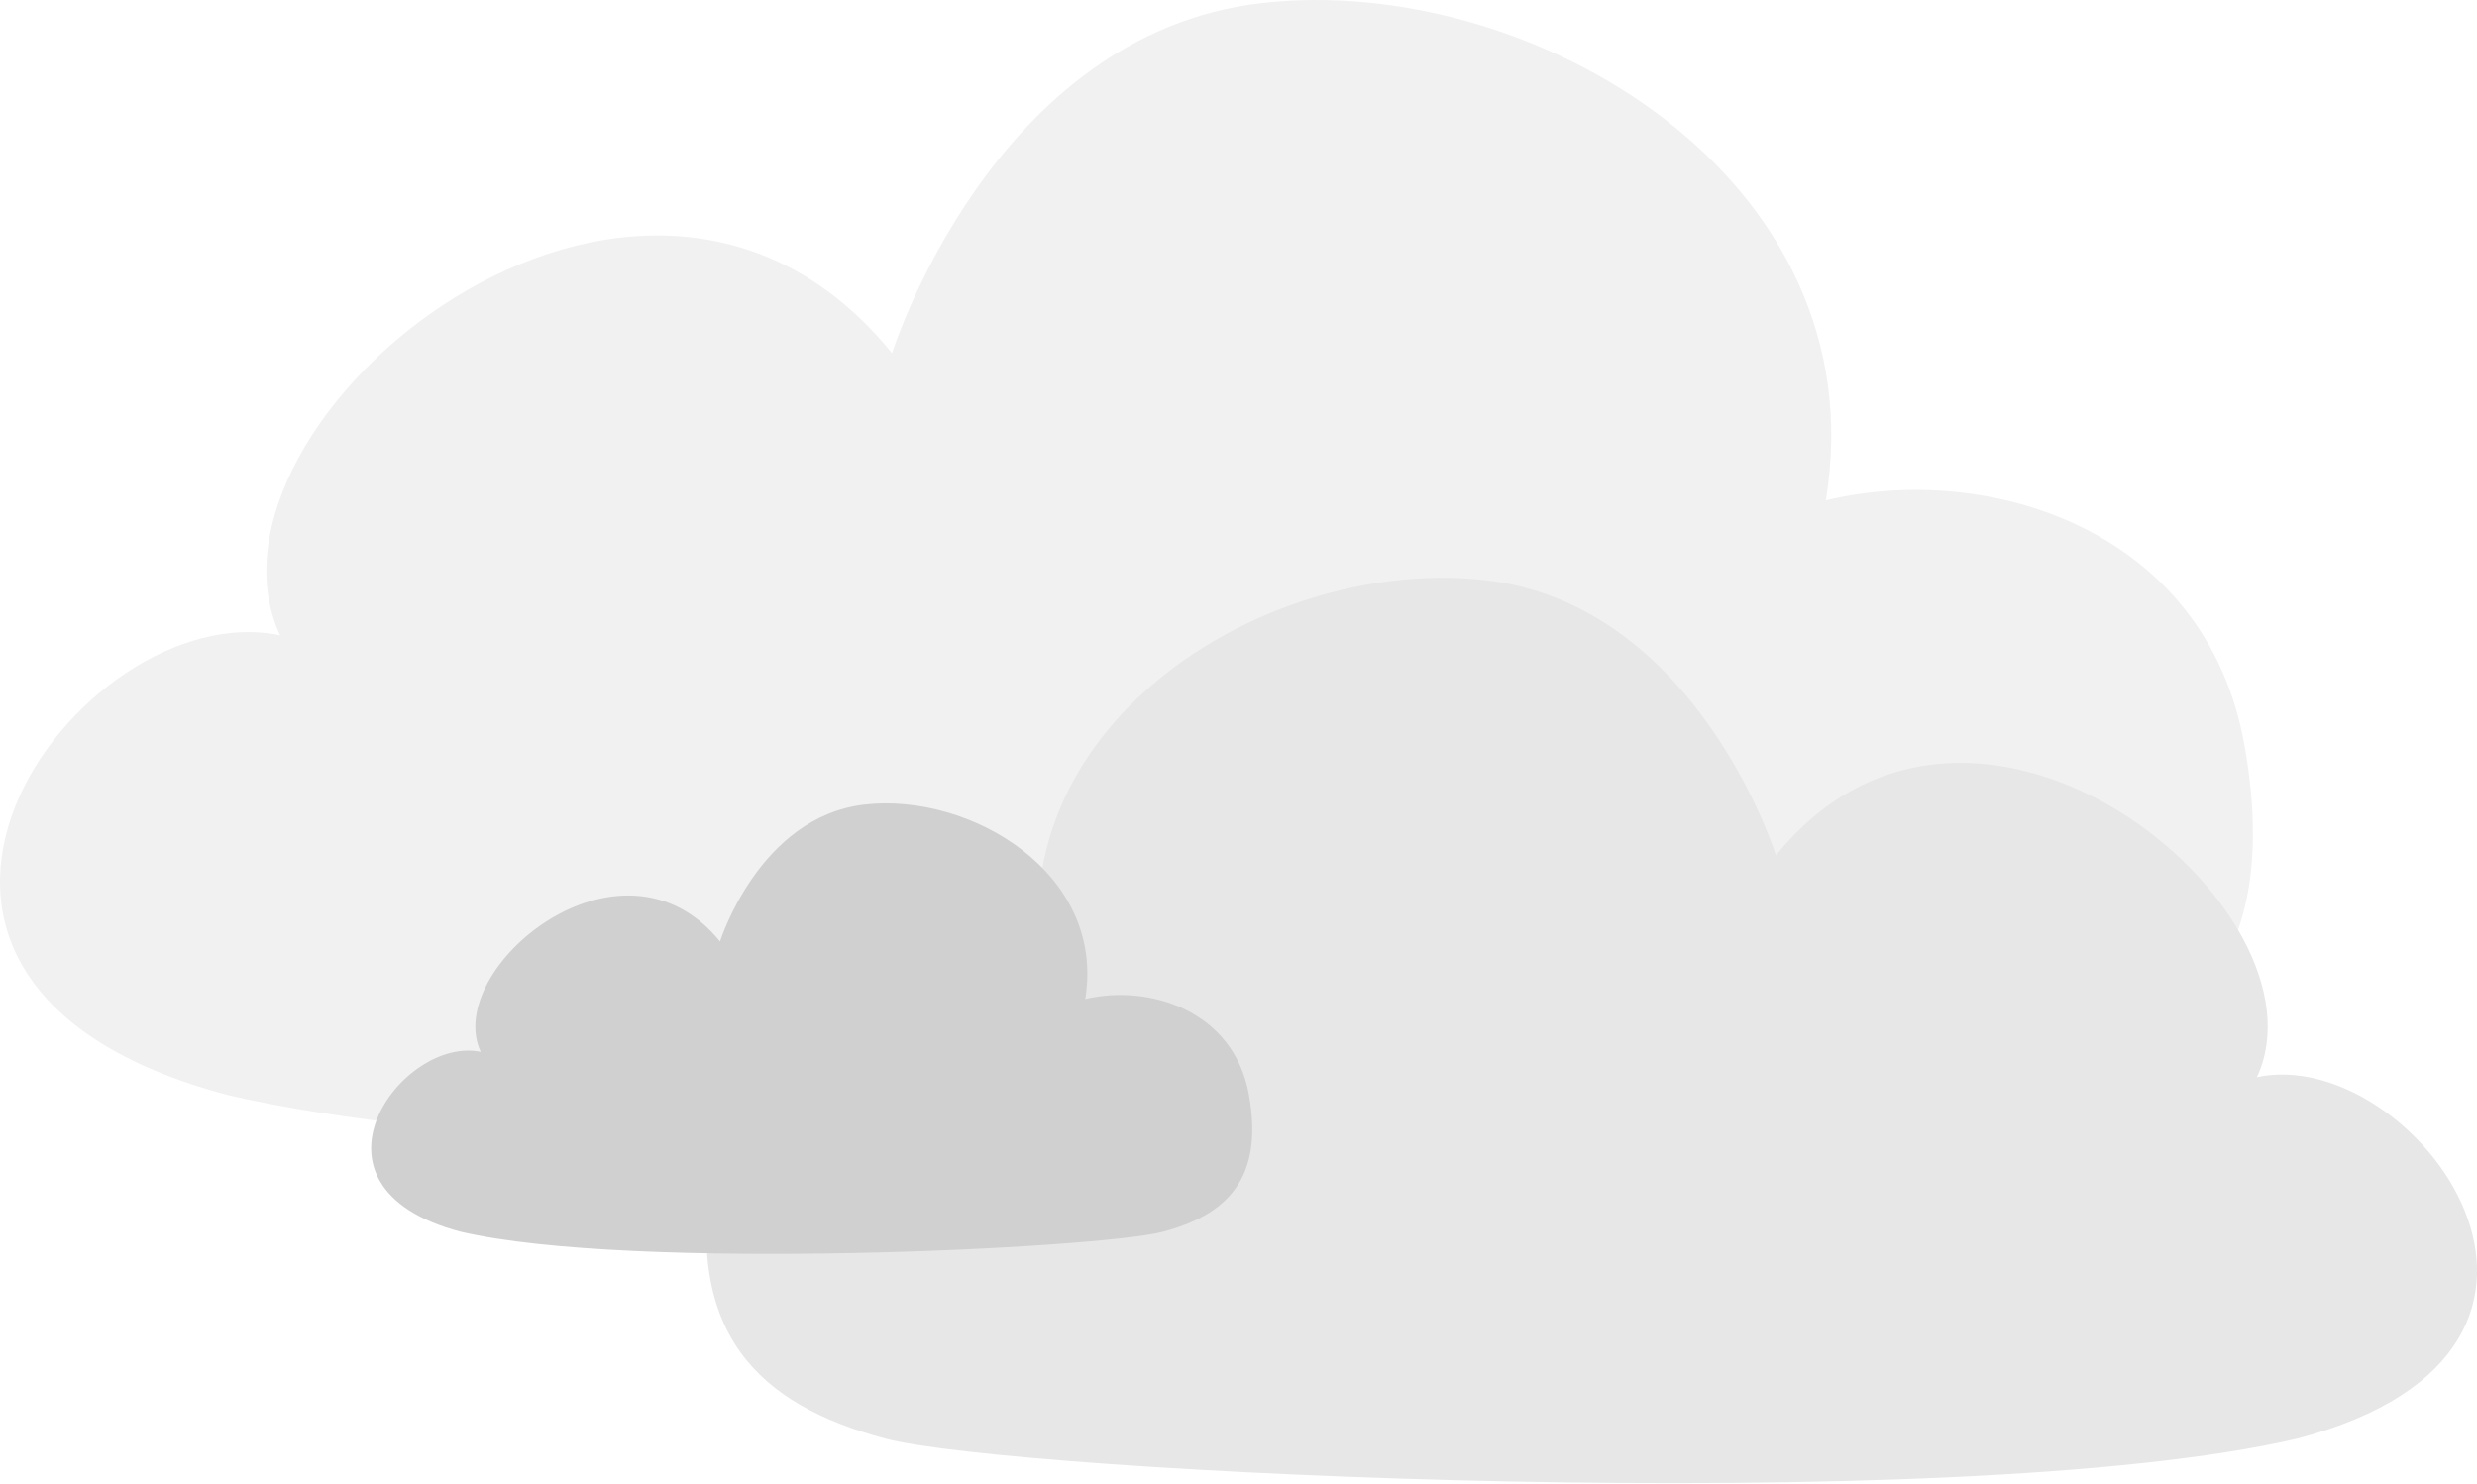
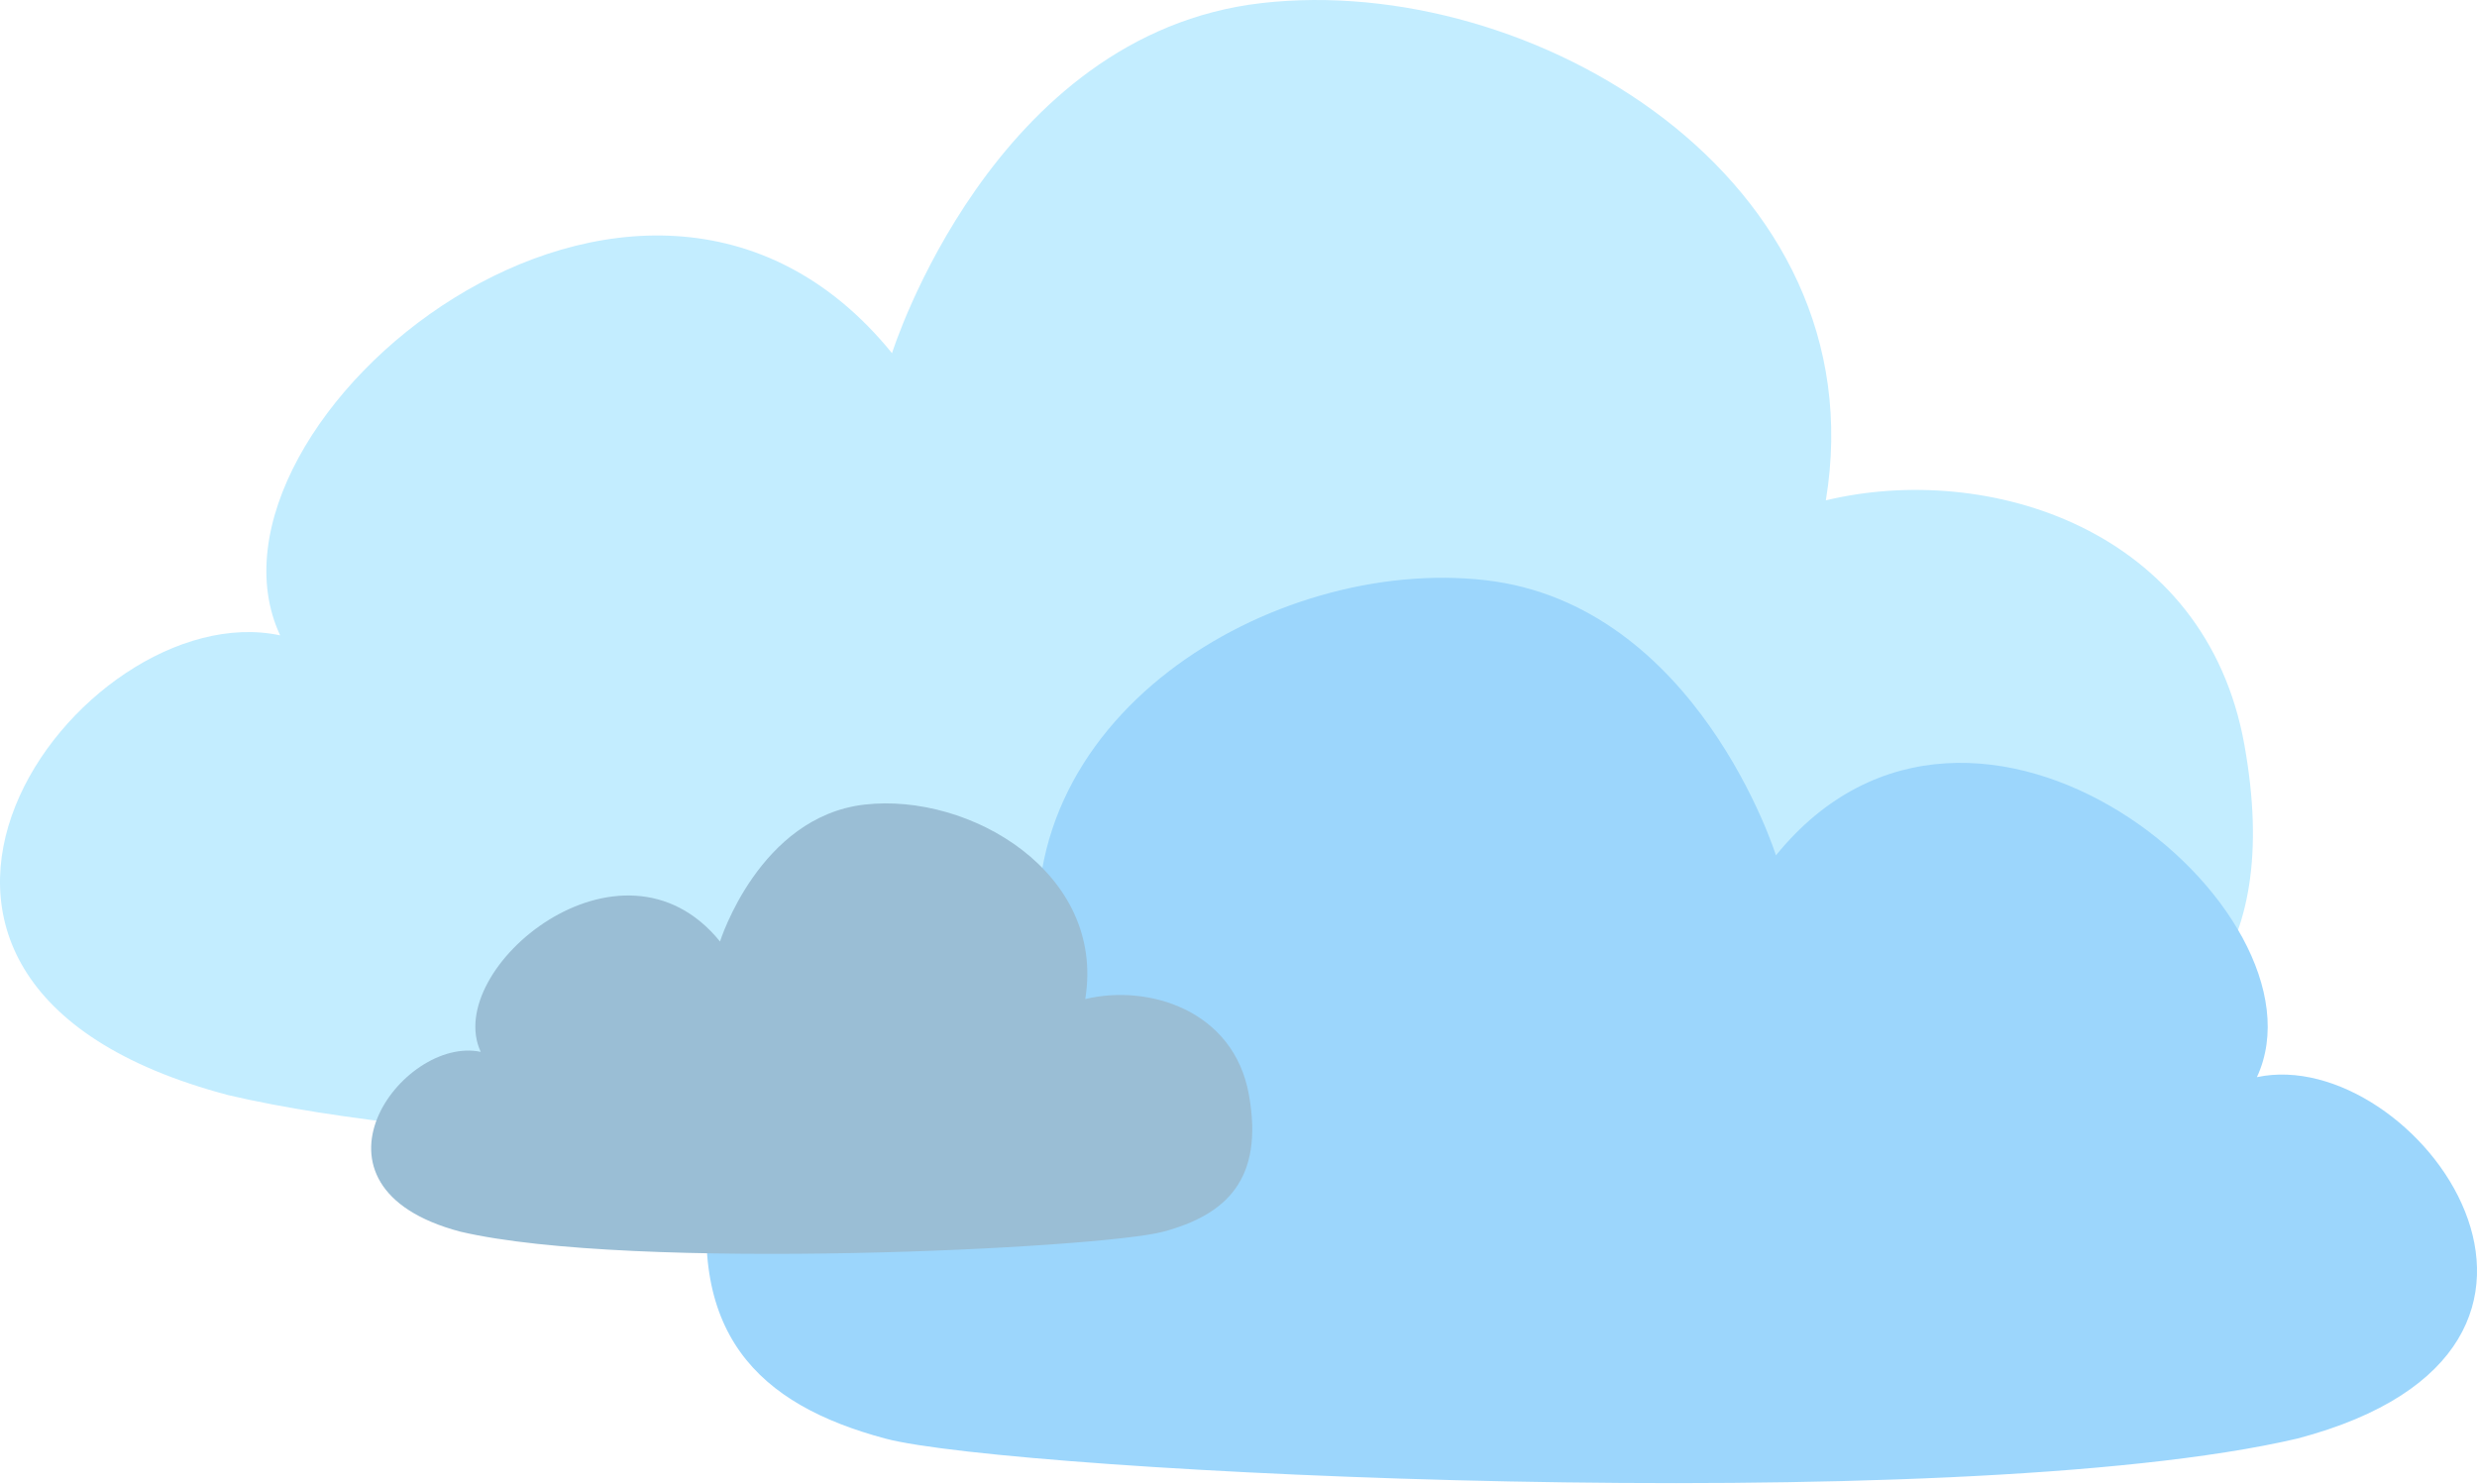
<svg xmlns="http://www.w3.org/2000/svg" width="120" height="71.862" viewBox="0 0 120 71.862">
  <g id="_5" data-name="5" transform="translate(-170.326 -147.142)">
-     <path id="路径_9" data-name="路径 9" d="M2206.393,214.206c21.274,4.972,79.28,2.083,87.053,0s12.491-6.463,10.613-16.965-12.461-13.734-20.278-11.856c2.565-15.612-14.259-25.589-27.326-24.095s-17.915,16.965-17.915,16.965c-12.239-15.087-34.438,3.384-29.642,13.672C2199.167,189.85,2185.256,208.636,2206.393,214.206Z" transform="translate(-2025 -14)" fill="#f1f1f1" />
-     <path id="路径_10" data-name="路径 10" d="M2272.412,202.848c-16.721,3.908-62.311,1.637-68.42,0s-9.818-5.08-8.341-13.334,9.794-10.794,15.937-9.318c-2.016-12.271,11.207-20.112,21.478-18.938s14.08,13.334,14.08,13.334c9.62-11.858,27.067,2.66,23.3,10.746C2278.092,183.705,2289.024,198.471,2272.412,202.848Z" transform="translate(-1990.783 13.995)" fill="#e7e7e7" />
-     <path id="路径_16" data-name="路径 16" d="M2199.654,181.895c8.321,1.944,31.006.815,34.046,0s4.885-2.528,4.15-6.635-4.873-5.371-7.93-4.637c1-6.106-5.577-10.008-10.687-9.423s-7.006,6.635-7.006,6.635c-4.787-5.9-13.469,1.324-11.593,5.347C2196.828,172.369,2191.388,179.717,2199.654,181.895Z" transform="translate(-2007.019 24.926)" fill="#d0d0d0" />
+     <path id="路径_9" data-name="路径 9" d="M2206.393,214.206c21.274,4.972,79.28,2.083,87.053,0s12.491-6.463,10.613-16.965-12.461-13.734-20.278-11.856c2.565-15.612-14.259-25.589-27.326-24.095s-17.915,16.965-17.915,16.965c-12.239-15.087-34.438,3.384-29.642,13.672C2199.167,189.85,2185.256,208.636,2206.393,214.206Z" transform="translate(-2025 -14)" fill="#c3edff" />
+     <path id="路径_10" data-name="路径 10" d="M2272.412,202.848c-16.721,3.908-62.311,1.637-68.42,0s-9.818-5.08-8.341-13.334,9.794-10.794,15.937-9.318c-2.016-12.271,11.207-20.112,21.478-18.938s14.08,13.334,14.08,13.334c9.62-11.858,27.067,2.66,23.3,10.746C2278.092,183.705,2289.024,198.471,2272.412,202.848Z" transform="translate(-1990.783 13.995)" fill="#9cd6fc" />
+     <path id="路径_16" data-name="路径 16" d="M2199.654,181.895c8.321,1.944,31.006.815,34.046,0s4.885-2.528,4.15-6.635-4.873-5.371-7.93-4.637c1-6.106-5.577-10.008-10.687-9.423s-7.006,6.635-7.006,6.635c-4.787-5.9-13.469,1.324-11.593,5.347C2196.828,172.369,2191.388,179.717,2199.654,181.895Z" transform="translate(-2007.019 24.926)" fill="#9abed5" />
  </g>
</svg>
